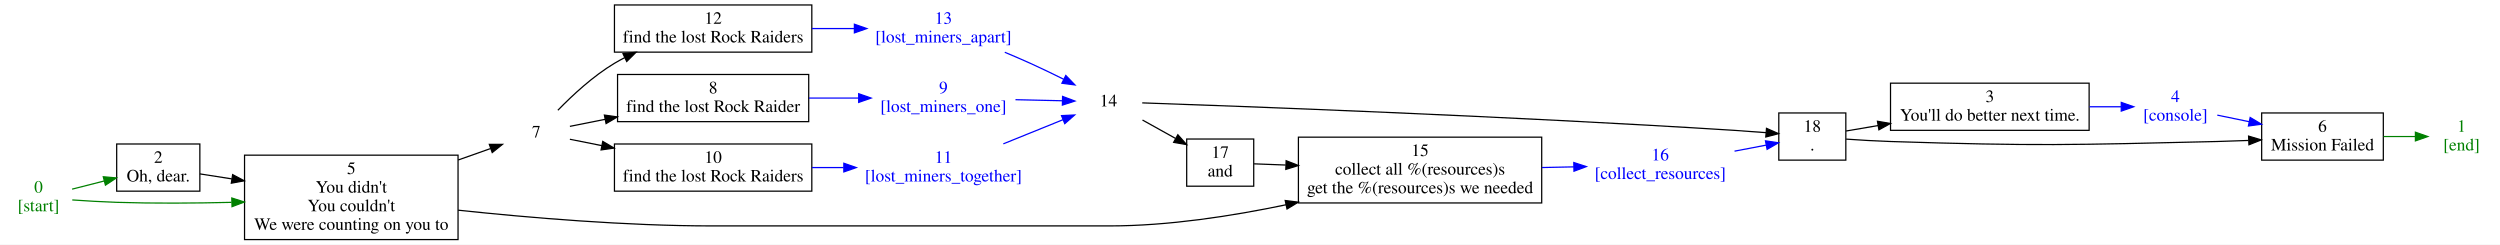
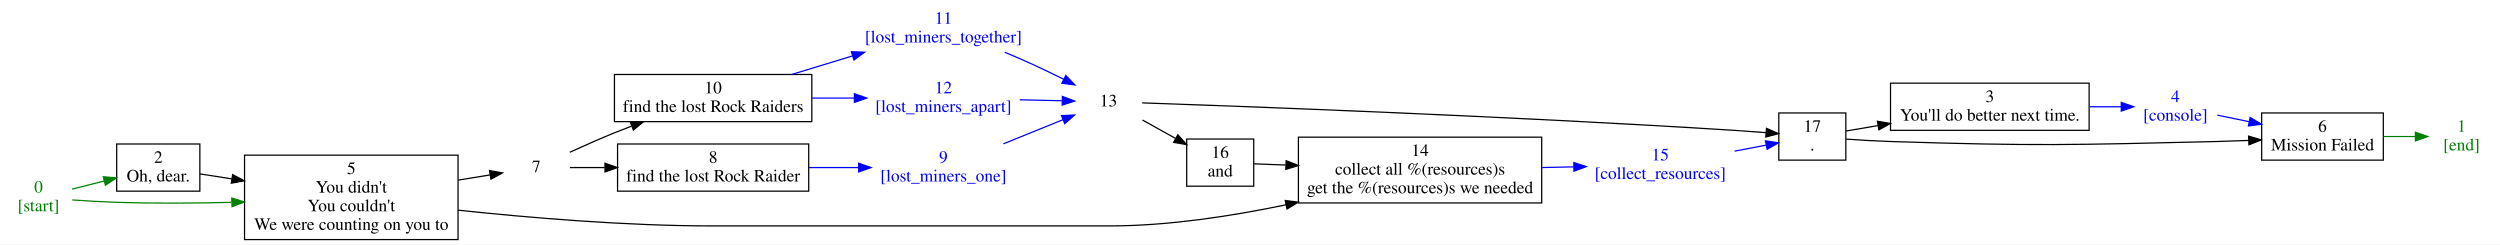
<svg xmlns="http://www.w3.org/2000/svg" width="2014pt" height="197pt" viewBox="0.00 0.00 2014.00 197.00">
  <g id="graph0" class="graph" transform="scale(1 1) rotate(0) translate(4 193)">
    <polygon fill="white" stroke="transparent" points="-4,4 -4,-193 2010,-193 2010,4 -4,4" />
    <g id="node1" class="node">
      <text text-anchor="middle" x="27" y="-37.8" font-family="Times,serif" font-size="14.00" fill="green">0</text>
      <text text-anchor="middle" x="27" y="-22.8" font-family="Times,serif" font-size="14.00" fill="green">[start]</text>
    </g>
    <g id="node3" class="node">
      <polygon fill="none" stroke="black" points="157,-77 90,-77 90,-39 157,-39 157,-77" />
      <text text-anchor="middle" x="123.5" y="-61.8" font-family="Times,serif" font-size="14.00">2</text>
      <text text-anchor="middle" x="123.5" y="-46.8" font-family="Times,serif" font-size="14.00">Oh, dear.</text>
    </g>
    <g id="edge1" class="edge">
      <path fill="none" stroke="green" d="M54.07,-40.62C62.09,-42.66 71.13,-44.95 79.96,-47.2" />
      <polygon fill="green" stroke="green" points="79.2,-50.62 89.76,-49.68 80.93,-43.83 79.2,-50.62" />
    </g>
    <g id="node6" class="node">
      <polygon fill="none" stroke="black" points="365,-68 193,-68 193,0 365,0 365,-68" />
      <text text-anchor="middle" x="279" y="-52.8" font-family="Times,serif" font-size="14.00">5</text>
      <text text-anchor="middle" x="279" y="-37.8" font-family="Times,serif" font-size="14.00">You didn't</text>
      <text text-anchor="middle" x="279" y="-22.8" font-family="Times,serif" font-size="14.00">You couldn't</text>
      <text text-anchor="middle" x="279" y="-7.8" font-family="Times,serif" font-size="14.00">We were counting on you to</text>
    </g>
    <g id="edge2" class="edge">
      <path fill="none" stroke="green" d="M54.23,-31.93C65.26,-31.16 78.25,-30.38 90,-30 120.06,-29.03 152.84,-29.28 182.48,-29.99" />
      <polygon fill="green" stroke="green" points="182.74,-33.5 192.82,-30.26 182.92,-26.5 182.74,-33.5" />
    </g>
    <g id="node2" class="node">
      <text text-anchor="middle" x="1979" y="-86.8" font-family="Times,serif" font-size="14.00" fill="green">1</text>
      <text text-anchor="middle" x="1979" y="-71.8" font-family="Times,serif" font-size="14.00" fill="green">[end]</text>
    </g>
    <g id="edge3" class="edge">
      <path fill="none" stroke="black" d="M157.05,-52.91C164.87,-51.69 173.62,-50.32 182.74,-48.89" />
      <polygon fill="black" stroke="black" points="183.42,-52.33 192.76,-47.33 182.34,-45.41 183.42,-52.33" />
    </g>
    <g id="node4" class="node">
      <polygon fill="none" stroke="black" points="1679,-126 1519,-126 1519,-88 1679,-88 1679,-126" />
      <text text-anchor="middle" x="1599" y="-110.8" font-family="Times,serif" font-size="14.00">3</text>
      <text text-anchor="middle" x="1599" y="-95.8" font-family="Times,serif" font-size="14.00">You'll do better next time.</text>
    </g>
    <g id="node5" class="node">
      <text text-anchor="middle" x="1748.5" y="-110.8" font-family="Times,serif" font-size="14.00" fill="blue">4</text>
      <text text-anchor="middle" x="1748.5" y="-95.8" font-family="Times,serif" font-size="14.00" fill="blue">[console]</text>
    </g>
    <g id="edge4" class="edge">
      <path fill="none" stroke="blue" d="M1679.36,-107C1688.09,-107 1696.71,-107 1704.73,-107" />
      <polygon fill="blue" stroke="blue" points="1704.89,-110.5 1714.89,-107 1704.89,-103.5 1704.89,-110.5" />
    </g>
    <g id="node7" class="node">
      <polygon fill="none" stroke="black" points="1916,-102 1818,-102 1818,-64 1916,-64 1916,-102" />
      <text text-anchor="middle" x="1867" y="-86.8" font-family="Times,serif" font-size="14.00">6</text>
      <text text-anchor="middle" x="1867" y="-71.8" font-family="Times,serif" font-size="14.00">Mission Failed</text>
    </g>
    <g id="edge5" class="edge">
      <path fill="none" stroke="blue" d="M1782.26,-100.25C1790.28,-98.6 1799.1,-96.78 1807.92,-94.96" />
      <polygon fill="blue" stroke="blue" points="1808.74,-98.37 1817.83,-92.92 1807.33,-91.51 1808.74,-98.37" />
    </g>
    <g id="node8" class="node">
-       <text text-anchor="middle" x="428" y="-82.3" font-family="Times,serif" font-size="14.00">7</text>
+       <text text-anchor="middle" x="428" y="-54.3" font-family="Times,serif" font-size="14.00">7</text>
    </g>
-     <g id="edge7" class="edge">
-       <path fill="none" stroke="black" d="M365.08,-64.1C374.29,-67.36 383.25,-70.52 391.37,-73.39" />
-       <polygon fill="black" stroke="black" points="390.21,-76.7 400.8,-76.73 392.54,-70.1 390.21,-76.7" />
+     <g id="edge6" class="edge">
+       <path fill="none" stroke="black" d="M365.08,-47.89C374.09,-49.36 382.86,-50.79 390.83,-52.09" />
+       <polygon fill="black" stroke="black" points="390.37,-55.57 400.8,-53.72 391.5,-48.66 390.37,-55.57" />
    </g>
-     <g id="node16" class="node">
+     <g id="node15" class="node">
      <polygon fill="none" stroke="black" points="1238,-82.5 1042,-82.5 1042,-29.5 1238,-29.5 1238,-82.5" />
-       <text text-anchor="middle" x="1140" y="-67.3" font-family="Times,serif" font-size="14.00">15</text>
+       <text text-anchor="middle" x="1140" y="-67.3" font-family="Times,serif" font-size="14.00">14</text>
      <text text-anchor="middle" x="1140" y="-52.3" font-family="Times,serif" font-size="14.00">collect all %(resources)s</text>
      <text text-anchor="middle" x="1140" y="-37.3" font-family="Times,serif" font-size="14.00">get the %(resources)s we needed</text>
    </g>
-     <g id="edge6" class="edge">
+     <g id="edge7" class="edge">
      <path fill="none" stroke="black" d="M365.05,-23.68C422.66,-17.56 500.55,-11 569.5,-11 569.5,-11 569.5,-11 890,-11 937.07,-11 988.36,-18.88 1032.09,-28.05" />
      <polygon fill="black" stroke="black" points="1031.36,-31.47 1041.87,-30.15 1032.83,-24.63 1031.36,-31.47" />
    </g>
    <g id="edge8" class="edge">
      <path fill="none" stroke="green" d="M1916.25,-83C1924.76,-83 1933.48,-83 1941.6,-83" />
      <polygon fill="green" stroke="green" points="1941.85,-86.5 1951.85,-83 1941.85,-79.5 1941.85,-86.5" />
    </g>
    <g id="node9" class="node">
-       <polygon fill="none" stroke="black" points="647.5,-133 493.5,-133 493.5,-95 647.5,-95 647.5,-133" />
-       <text text-anchor="middle" x="570.5" y="-117.8" font-family="Times,serif" font-size="14.00">8</text>
-       <text text-anchor="middle" x="570.5" y="-102.8" font-family="Times,serif" font-size="14.00">find the lost Rock Raider</text>
+       <polygon fill="none" stroke="black" points="647.5,-77 493.5,-77 493.5,-39 647.5,-39 647.5,-77" />
+       <text text-anchor="middle" x="570.5" y="-61.8" font-family="Times,serif" font-size="14.00">8</text>
+       <text text-anchor="middle" x="570.5" y="-46.8" font-family="Times,serif" font-size="14.00">find the lost Rock Raider</text>
+     </g>
+     <g id="edge10" class="edge">
+       <path fill="none" stroke="black" d="M455.1,-58C463.37,-58 473.02,-58 483.14,-58" />
+       <polygon fill="black" stroke="black" points="483.38,-61.5 493.38,-58 483.38,-54.5 483.38,-61.5" />
+     </g>
+     <g id="node11" class="node">
+       <polygon fill="none" stroke="black" points="650,-133 491,-133 491,-95 650,-95 650,-133" />
+       <text text-anchor="middle" x="570.5" y="-117.8" font-family="Times,serif" font-size="14.00">10</text>
+       <text text-anchor="middle" x="570.5" y="-102.8" font-family="Times,serif" font-size="14.00">find the lost Rock Raiders</text>
    </g>
    <g id="edge9" class="edge">
-       <path fill="none" stroke="black" d="M455.1,-91.2C463.46,-92.87 473.22,-94.81 483.45,-96.85" />
-       <polygon fill="black" stroke="black" points="482.89,-100.31 493.38,-98.83 484.26,-93.44 482.89,-100.31" />
+       <path fill="none" stroke="black" d="M455.04,-70.33C466.05,-75.39 479.06,-81.18 491,-86 495.46,-87.8 500.09,-89.6 504.76,-91.38" />
+       <polygon fill="black" stroke="black" points="503.79,-94.76 514.39,-94.98 506.25,-88.2 503.79,-94.76" />
    </g>
-     <g id="node11" class="node">
-       <polygon fill="none" stroke="black" points="650,-77 491,-77 491,-39 650,-39 650,-77" />
-       <text text-anchor="middle" x="570.5" y="-61.8" font-family="Times,serif" font-size="14.00">10</text>
-       <text text-anchor="middle" x="570.5" y="-46.8" font-family="Times,serif" font-size="14.00">find the lost Rock Raiders</text>
-     </g>
-     <g id="edge10" class="edge">
-       <path fill="none" stroke="black" d="M455.1,-80.8C462.75,-79.27 471.59,-77.51 480.88,-75.66" />
-       <polygon fill="black" stroke="black" points="481.58,-79.09 490.71,-73.7 480.22,-72.22 481.58,-79.09" />
-     </g>
-     <g id="node13" class="node">
-       <polygon fill="none" stroke="black" points="650,-189 491,-189 491,-151 650,-151 650,-189" />
-       <text text-anchor="middle" x="570.5" y="-173.8" font-family="Times,serif" font-size="14.00">12</text>
-       <text text-anchor="middle" x="570.5" y="-158.8" font-family="Times,serif" font-size="14.00">find the lost Rock Raiders</text>
+     <g id="node10" class="node">
+       <text text-anchor="middle" x="756" y="-61.8" font-family="Times,serif" font-size="14.00" fill="blue">9</text>
+       <text text-anchor="middle" x="756" y="-46.8" font-family="Times,serif" font-size="14.00" fill="blue">[lost_miners_one]</text>
    </g>
    <g id="edge11" class="edge">
-       <path fill="none" stroke="black" d="M445.42,-104.18C457.14,-116.26 473.82,-131.73 491,-142 493.65,-143.58 496.4,-145.09 499.22,-146.54" />
-       <polygon fill="black" stroke="black" points="497.87,-149.77 508.4,-150.92 500.88,-143.45 497.87,-149.77" />
+       <path fill="none" stroke="blue" d="M647.73,-58C660.94,-58 674.59,-58 687.54,-58" />
+       <polygon fill="blue" stroke="blue" points="687.76,-61.5 697.76,-58 687.76,-54.5 687.76,-61.5" />
    </g>
-     <g id="node10" class="node">
-       <text text-anchor="middle" x="756" y="-117.8" font-family="Times,serif" font-size="14.00" fill="blue">9</text>
-       <text text-anchor="middle" x="756" y="-102.8" font-family="Times,serif" font-size="14.00" fill="blue">[lost_miners_one]</text>
+     <g id="node14" class="node">
+       <text text-anchor="middle" x="889" y="-107.3" font-family="Times,serif" font-size="14.00">13</text>
    </g>
    <g id="edge12" class="edge">
-       <path fill="none" stroke="blue" d="M647.73,-114C660.94,-114 674.59,-114 687.54,-114" />
-       <polygon fill="blue" stroke="blue" points="687.76,-117.5 697.76,-114 687.76,-110.5 687.76,-117.5" />
-     </g>
-     <g id="node15" class="node">
-       <text text-anchor="middle" x="889" y="-107.3" font-family="Times,serif" font-size="14.00">14</text>
-     </g>
-     <g id="edge13" class="edge">
-       <path fill="none" stroke="blue" d="M814.08,-112.69C826.85,-112.4 840.06,-112.1 851.72,-111.83" />
-       <polygon fill="blue" stroke="blue" points="852.01,-115.33 861.93,-111.6 851.85,-108.33 852.01,-115.33" />
-     </g>
-     <g id="node12" class="node">
-       <text text-anchor="middle" x="756" y="-61.8" font-family="Times,serif" font-size="14.00" fill="blue">11</text>
-       <text text-anchor="middle" x="756" y="-46.8" font-family="Times,serif" font-size="14.00" fill="blue">[lost_miners_together]</text>
-     </g>
-     <g id="edge14" class="edge">
-       <path fill="none" stroke="blue" d="M650.12,-58C658.56,-58 667.14,-58 675.59,-58" />
-       <polygon fill="blue" stroke="blue" points="675.8,-61.5 685.8,-58 675.8,-54.5 675.8,-61.5" />
-     </g>
-     <g id="edge15" class="edge">
      <path fill="none" stroke="blue" d="M804.29,-77.13C820.17,-83.56 837.59,-90.6 852.41,-96.6" />
      <polygon fill="blue" stroke="blue" points="851.14,-99.86 861.73,-100.37 853.77,-93.38 851.14,-99.86" />
    </g>
-     <g id="node14" class="node">
-       <text text-anchor="middle" x="756" y="-173.8" font-family="Times,serif" font-size="14.00" fill="blue">13</text>
-       <text text-anchor="middle" x="756" y="-158.8" font-family="Times,serif" font-size="14.00" fill="blue">[lost_miners_apart]</text>
+     <g id="node12" class="node">
+       <text text-anchor="middle" x="756" y="-173.8" font-family="Times,serif" font-size="14.00" fill="blue">11</text>
+       <text text-anchor="middle" x="756" y="-158.8" font-family="Times,serif" font-size="14.00" fill="blue">[lost_miners_together]</text>
    </g>
-     <g id="edge16" class="edge">
-       <path fill="none" stroke="blue" d="M650.12,-170C661.44,-170 673.03,-170 684.19,-170" />
-       <polygon fill="blue" stroke="blue" points="684.29,-173.5 694.29,-170 684.29,-166.5 684.29,-173.5" />
+     <g id="edge13" class="edge">
+       <path fill="none" stroke="blue" d="M633.88,-133.04C649.54,-137.82 666.48,-142.98 682.58,-147.9" />
+       <polygon fill="blue" stroke="blue" points="681.89,-151.35 692.48,-150.92 683.94,-144.65 681.89,-151.35" />
    </g>
-     <g id="edge17" class="edge">
+     <g id="node13" class="node">
+       <text text-anchor="middle" x="756" y="-117.8" font-family="Times,serif" font-size="14.00" fill="blue">12</text>
+       <text text-anchor="middle" x="756" y="-102.8" font-family="Times,serif" font-size="14.00" fill="blue">[lost_miners_apart]</text>
+     </g>
+     <g id="edge14" class="edge">
+       <path fill="none" stroke="blue" d="M650.12,-114C661.44,-114 673.03,-114 684.19,-114" />
+       <polygon fill="blue" stroke="blue" points="684.29,-117.5 694.29,-114 684.29,-110.5 684.29,-117.5" />
+     </g>
+     <g id="edge15" class="edge">
      <path fill="none" stroke="blue" d="M805.46,-150.89C812.39,-148 819.4,-144.98 826,-142 834.78,-138.03 844.13,-133.51 852.83,-129.18" />
      <polygon fill="blue" stroke="blue" points="854.61,-132.2 861.97,-124.58 851.47,-125.95 854.61,-132.2" />
    </g>
-     <g id="node18" class="node">
+     <g id="edge16" class="edge">
+       <path fill="none" stroke="blue" d="M817.52,-112.61C829.18,-112.35 841.06,-112.08 851.65,-111.83" />
+       <polygon fill="blue" stroke="blue" points="851.85,-115.33 861.77,-111.6 851.69,-108.33 851.85,-115.33" />
+     </g>
+     <g id="node17" class="node">
      <polygon fill="none" stroke="black" points="1006,-81 952,-81 952,-43 1006,-43 1006,-81" />
-       <text text-anchor="middle" x="979" y="-65.8" font-family="Times,serif" font-size="14.00">17</text>
+       <text text-anchor="middle" x="979" y="-65.8" font-family="Times,serif" font-size="14.00">16</text>
      <text text-anchor="middle" x="979" y="-50.8" font-family="Times,serif" font-size="14.00">and</text>
    </g>
-     <g id="edge18" class="edge">
+     <g id="edge17" class="edge">
      <path fill="none" stroke="black" d="M916.4,-96.3C924.74,-91.65 934.1,-86.45 942.94,-81.52" />
      <polygon fill="black" stroke="black" points="944.88,-84.45 951.92,-76.52 941.48,-78.33 944.88,-84.45" />
    </g>
-     <g id="node19" class="node">
+     <g id="node18" class="node">
      <polygon fill="none" stroke="black" points="1483,-102 1429,-102 1429,-64 1483,-64 1483,-102" />
-       <text text-anchor="middle" x="1456" y="-86.8" font-family="Times,serif" font-size="14.00">18</text>
+       <text text-anchor="middle" x="1456" y="-86.8" font-family="Times,serif" font-size="14.00">17</text>
      <text text-anchor="middle" x="1456" y="-71.8" font-family="Times,serif" font-size="14.00">.</text>
    </g>
-     <g id="edge19" class="edge">
+     <g id="edge18" class="edge">
      <path fill="none" stroke="black" d="M916.2,-110.12C990.79,-107.56 1210.66,-99.52 1393,-88 1401.35,-87.47 1410.33,-86.81 1418.79,-86.13" />
      <polygon fill="black" stroke="black" points="1419.09,-89.62 1428.77,-85.32 1418.52,-82.64 1419.09,-89.62" />
    </g>
-     <g id="node17" class="node">
-       <text text-anchor="middle" x="1333.5" y="-63.8" font-family="Times,serif" font-size="14.00" fill="blue">16</text>
+     <g id="node16" class="node">
+       <text text-anchor="middle" x="1333.5" y="-63.8" font-family="Times,serif" font-size="14.00" fill="blue">15</text>
      <text text-anchor="middle" x="1333.5" y="-48.8" font-family="Times,serif" font-size="14.00" fill="blue">[collect_resources]</text>
    </g>
-     <g id="edge20" class="edge">
+     <g id="edge19" class="edge">
      <path fill="none" stroke="blue" d="M1238.15,-58.03C1246.84,-58.21 1255.51,-58.39 1263.89,-58.57" />
      <polygon fill="blue" stroke="blue" points="1263.86,-62.07 1273.93,-58.78 1264,-55.07 1263.86,-62.07" />
    </g>
-     <g id="edge21" class="edge">
+     <g id="edge20" class="edge">
      <path fill="none" stroke="blue" d="M1393.34,-71.23C1401.98,-72.88 1410.66,-74.54 1418.66,-76.06" />
      <polygon fill="blue" stroke="blue" points="1418.26,-79.55 1428.74,-77.99 1419.58,-72.68 1418.26,-79.55" />
    </g>
-     <g id="edge22" class="edge">
+     <g id="edge21" class="edge">
      <path fill="none" stroke="black" d="M1006.26,-61.01C1013.77,-60.73 1022.46,-60.4 1031.72,-60.05" />
      <polygon fill="black" stroke="black" points="1032.11,-63.54 1041.97,-59.66 1031.85,-56.54 1032.11,-63.54" />
    </g>
-     <g id="edge23" class="edge">
+     <g id="edge22" class="edge">
      <path fill="none" stroke="black" d="M1483.19,-87.46C1490.87,-88.77 1499.74,-90.27 1509.07,-91.86" />
      <polygon fill="black" stroke="black" points="1508.48,-95.31 1518.93,-93.54 1509.66,-88.41 1508.48,-95.31" />
    </g>
-     <g id="edge24" class="edge">
+     <g id="edge23" class="edge">
      <path fill="none" stroke="black" d="M1483.23,-80.93C1494.26,-80.16 1507.25,-79.38 1519,-79 1635.83,-75.24 1665.14,-76.22 1782,-79 1790.2,-79.2 1798.84,-79.5 1807.34,-79.85" />
      <polygon fill="black" stroke="black" points="1807.45,-83.36 1817.6,-80.3 1807.76,-76.36 1807.45,-83.36" />
    </g>
  </g>
</svg>
